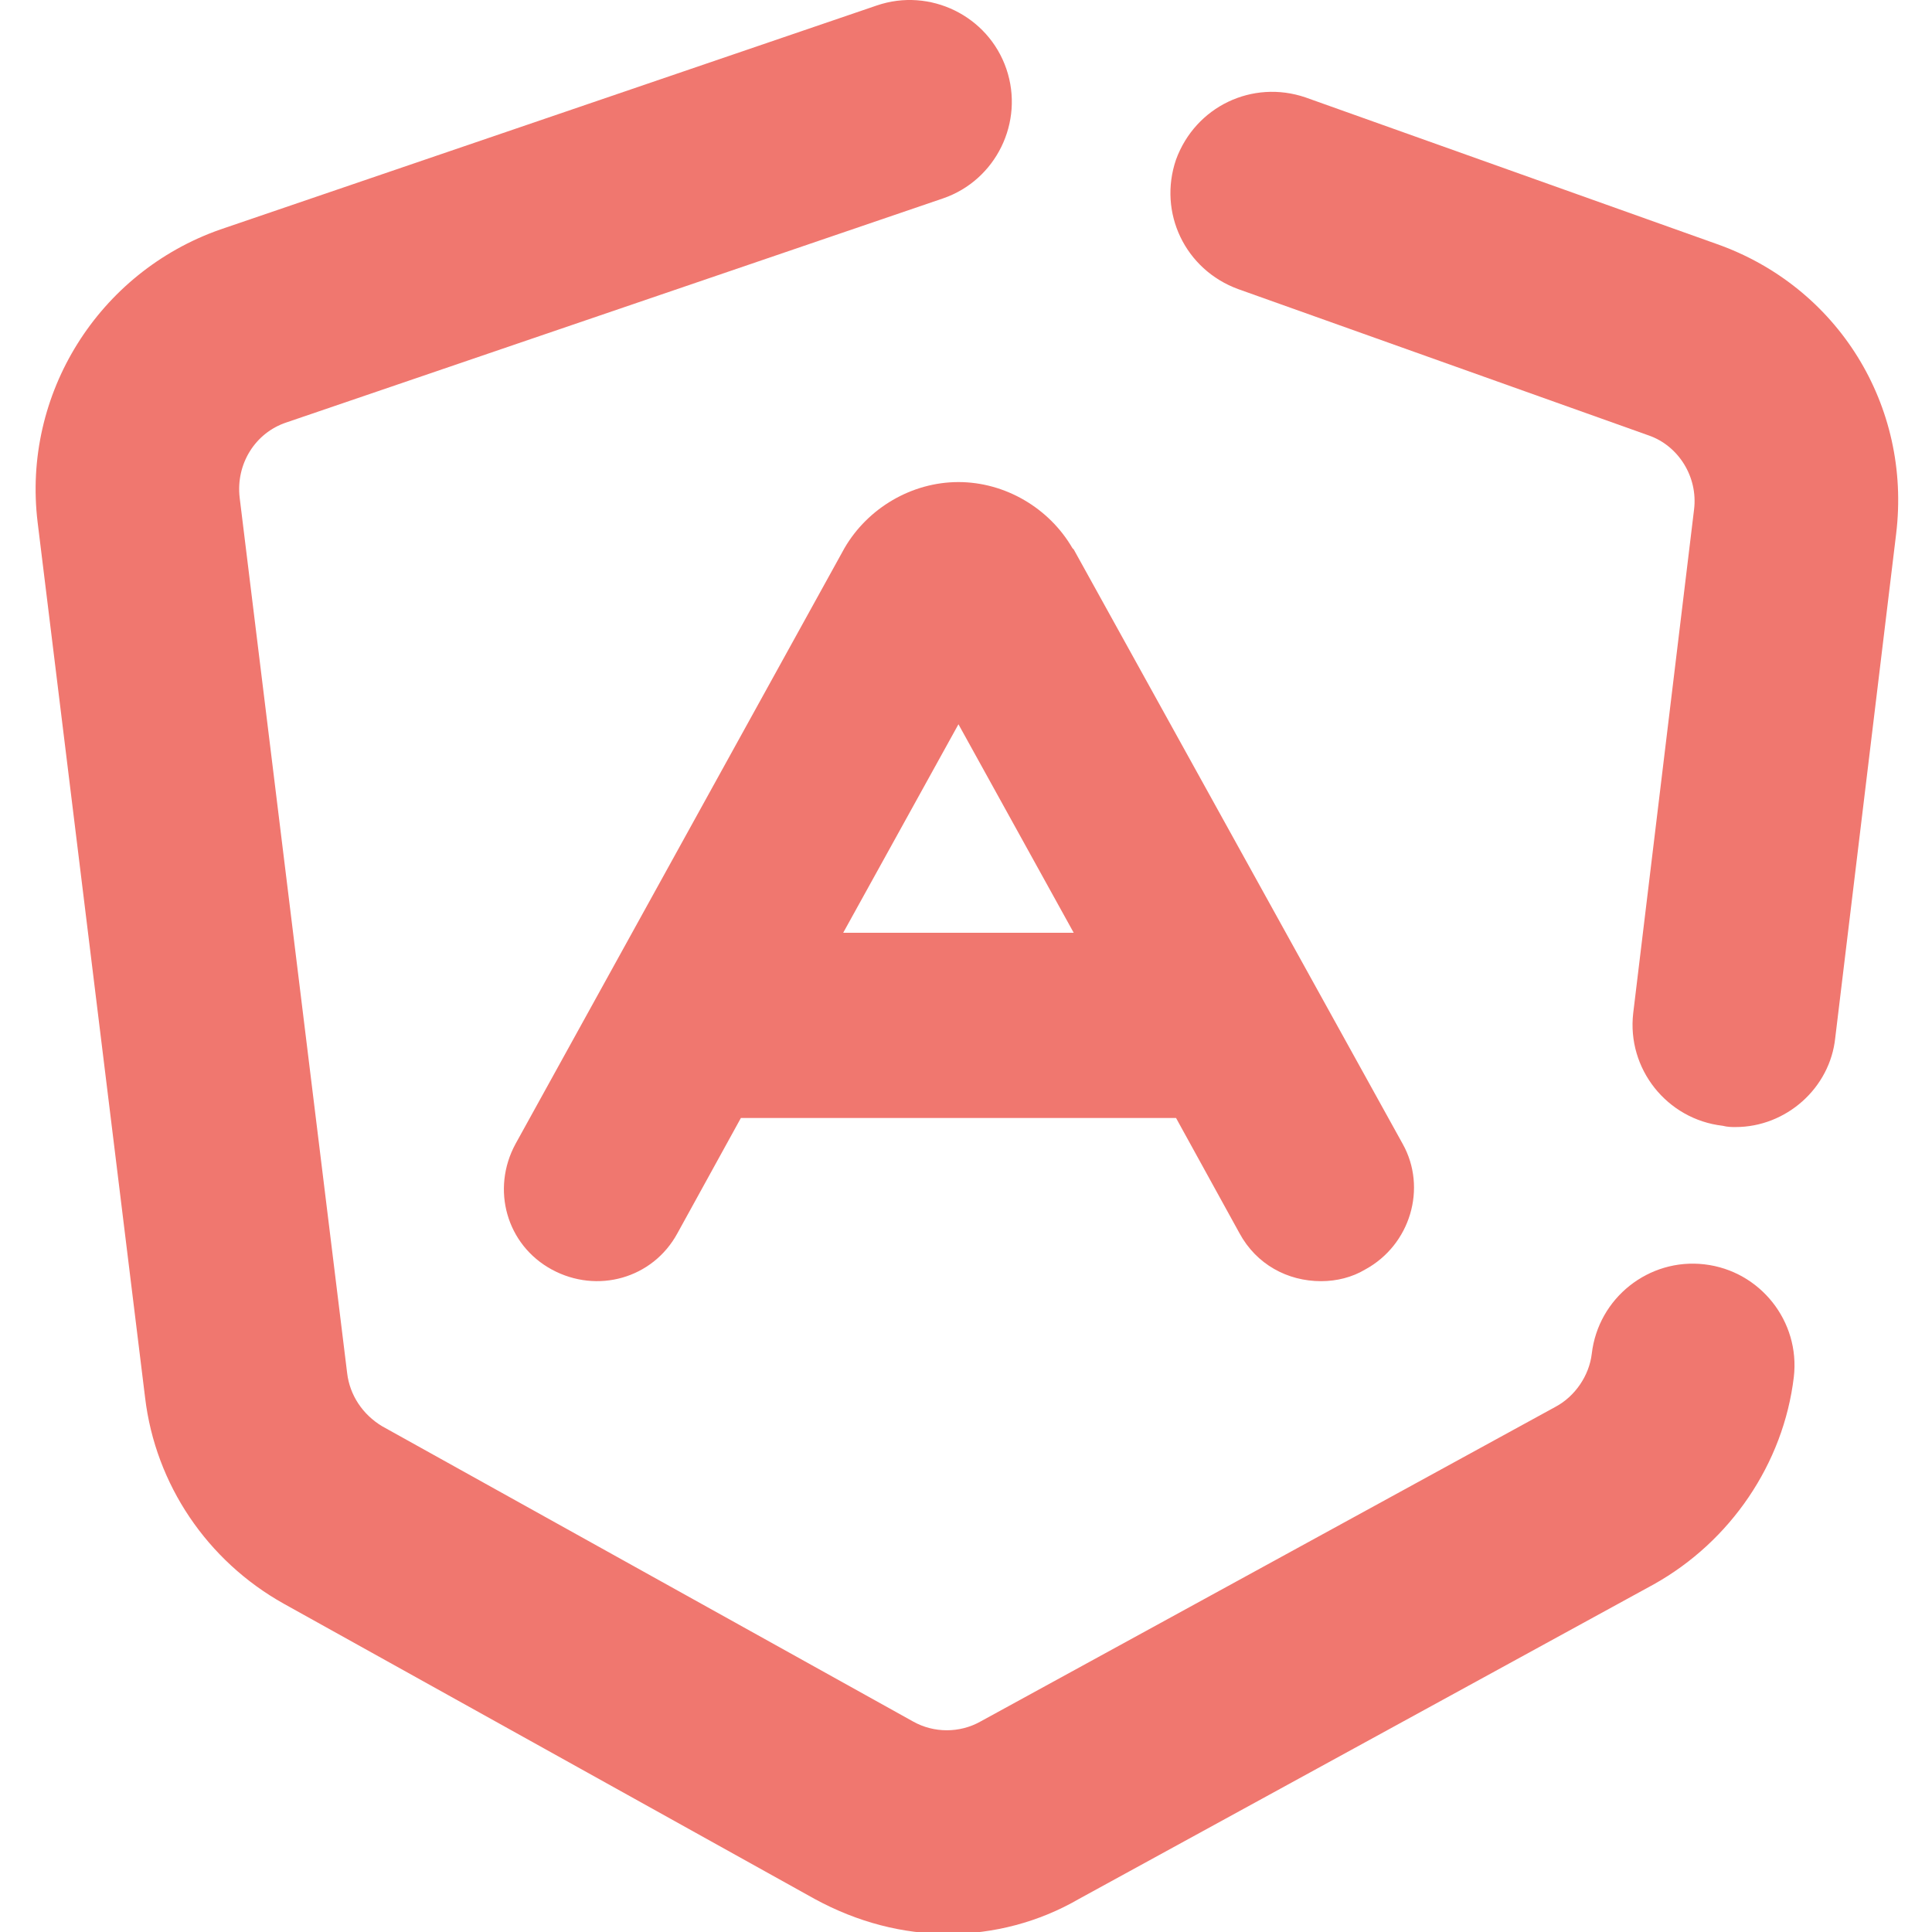
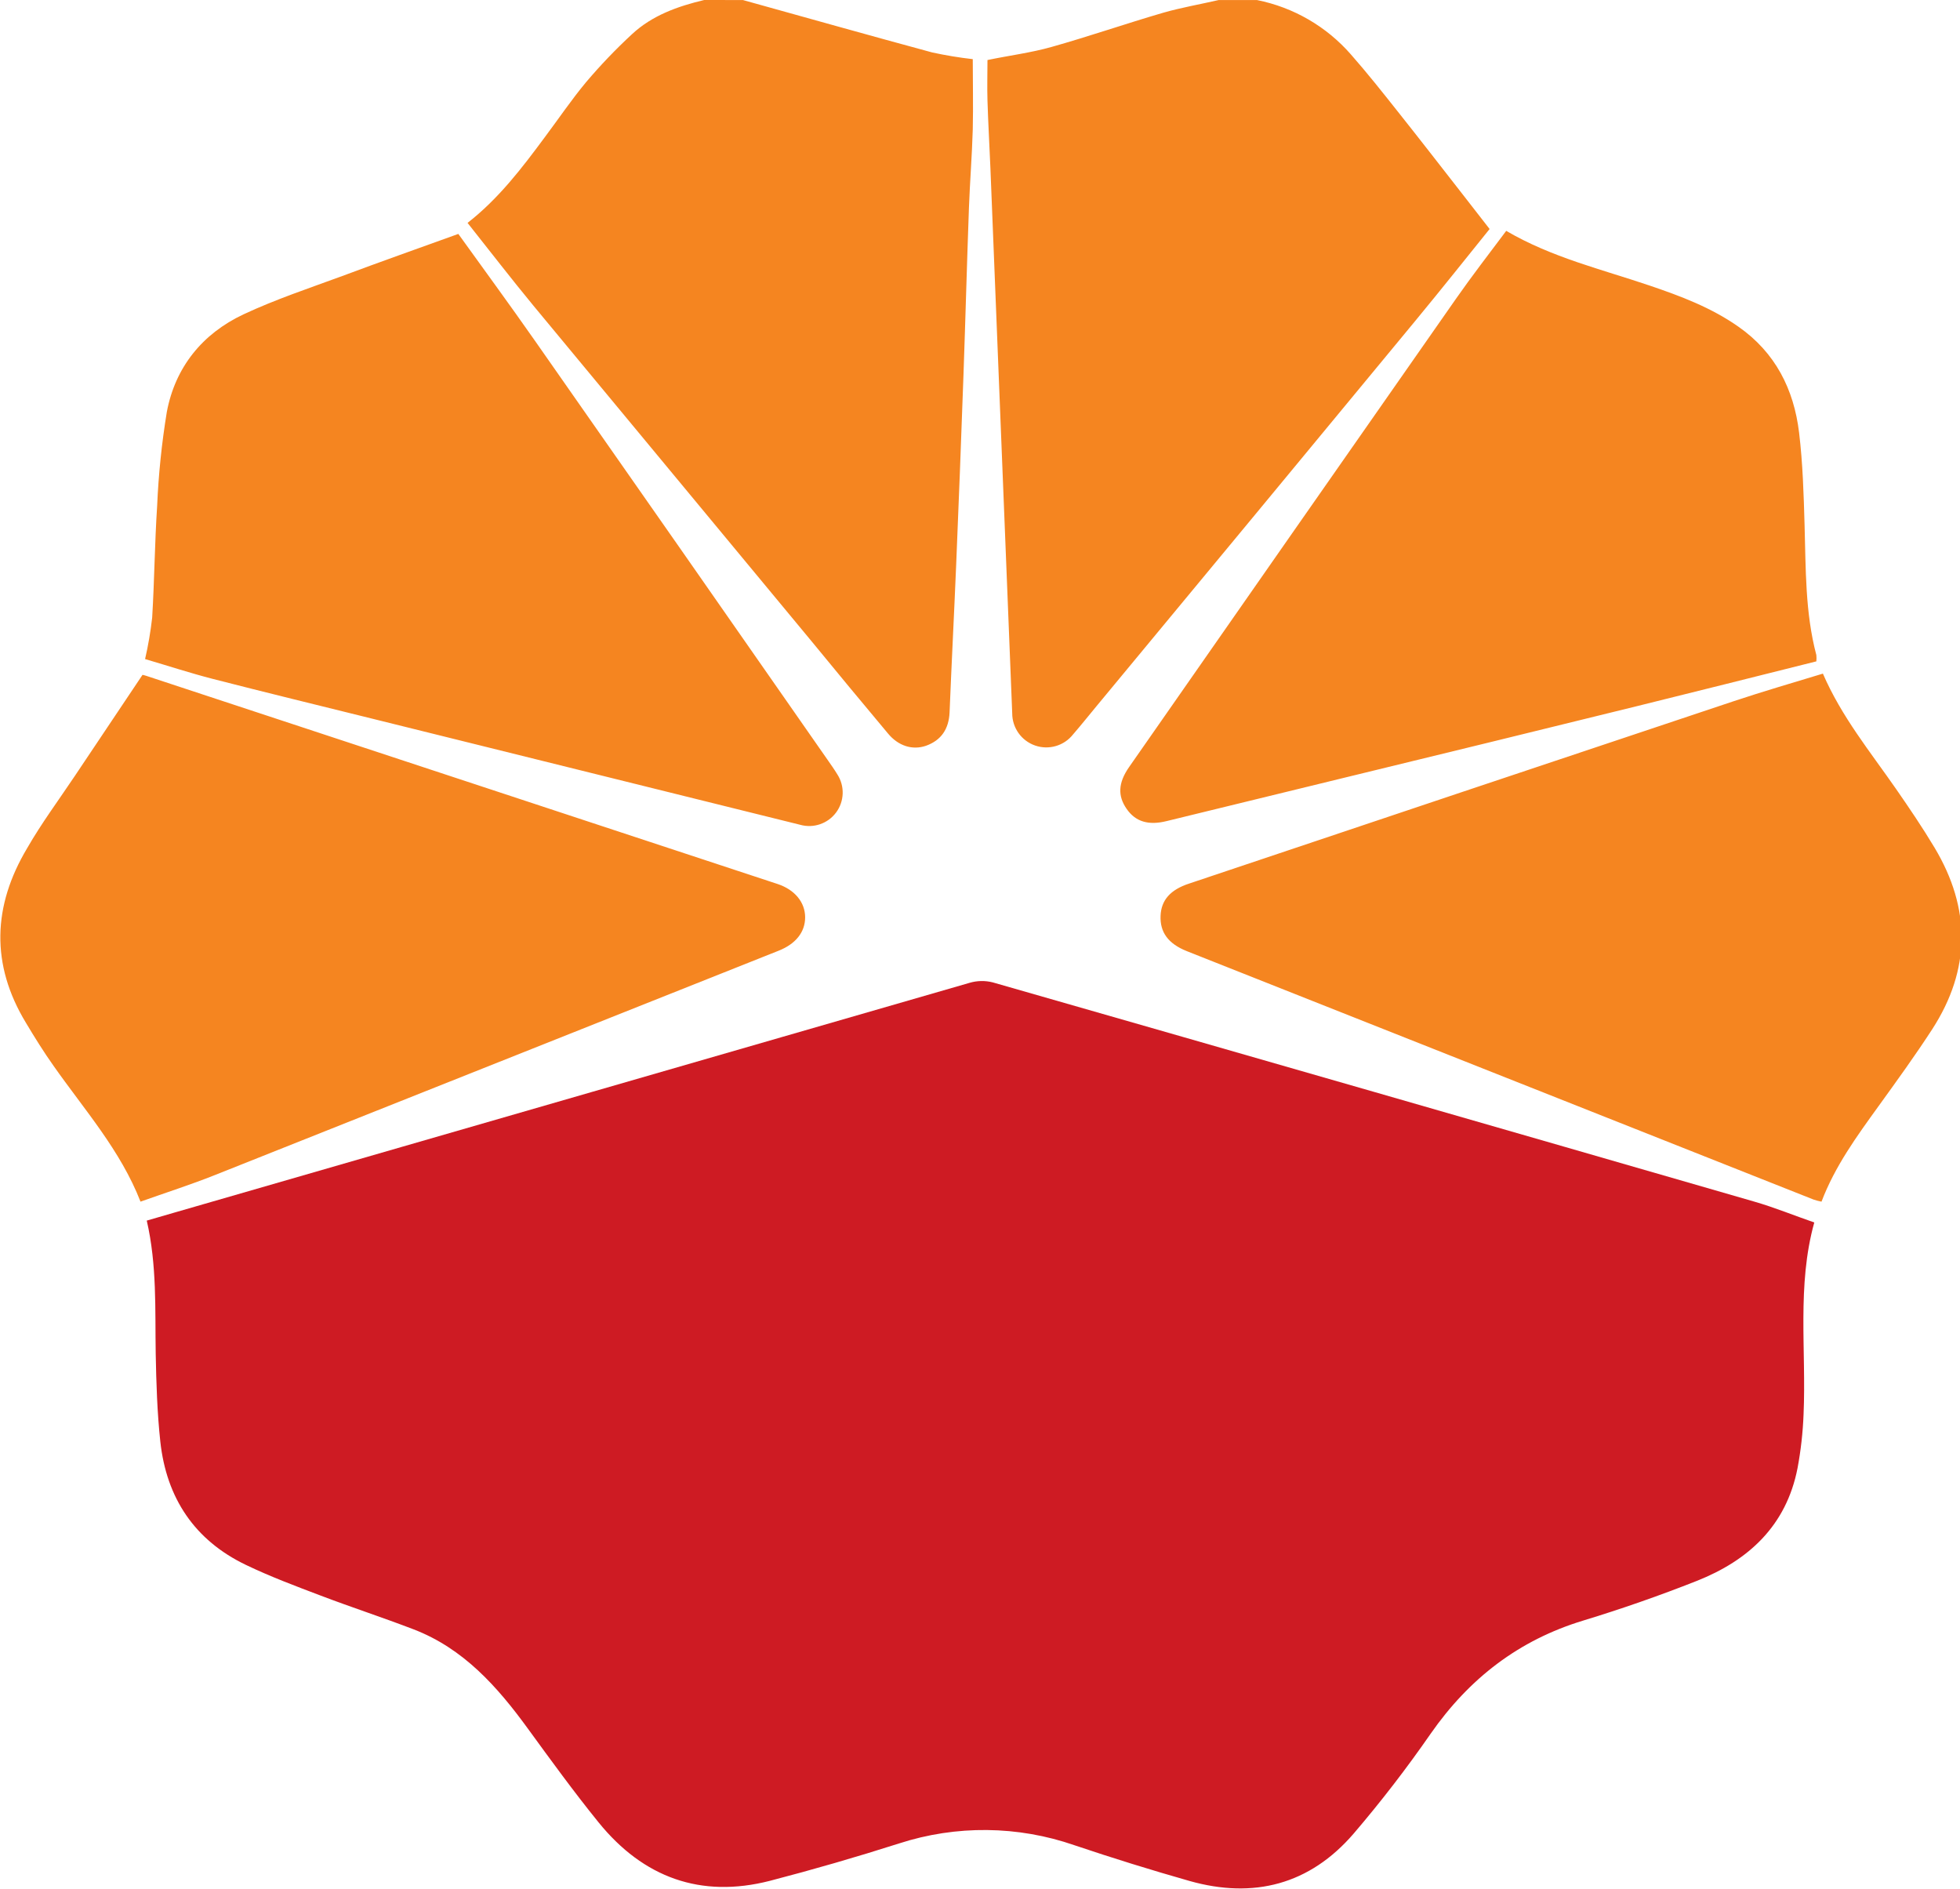
- <svg xmlns="http://www.w3.org/2000/svg" version="1.1" x="0px" y="0px" width="222px" height="222px" viewBox="-4.092 0 222 222" enable-background="new -4.092 0 222 222" xml:space="preserve">
+ <svg xmlns="http://www.w3.org/2000/svg" t="1593306944866" class="icon" viewBox="0 0 1063 1024" version="1.1" p-id="3332" width="207.617" height="200">
  <defs>
- </defs>
-   <path fill="#F0776F" d="M195.333,129.506c-0.446,0-0.893,0-1.488-0.148c-6.399-0.744-11.013-6.548-10.269-12.947l6.994-57.891  c0.447-3.721-1.785-7.293-5.208-8.483l-47.176-16.816c-6.103-2.232-9.228-8.78-7.144-14.882c2.232-6.102,8.78-9.227,14.882-7.144  l47.176,16.816c13.989,4.911,22.472,18.603,20.687,33.336l-6.995,57.891C206.197,125.042,201.137,129.506,195.333,129.506z" />
-   <path fill="#F0776F" d="M104.851,222.222c-5.209,0-10.417-1.34-15.329-4.019l-61.016-33.931  c-8.781-4.911-14.733-13.691-15.924-23.663L0.23,60.007c-1.786-14.733,6.995-28.723,20.983-33.634L96.665,0.627  c6.102-2.083,12.799,1.19,14.882,7.292c2.084,6.103-1.19,12.799-7.292,14.883L28.803,48.547c-3.572,1.191-5.804,4.763-5.357,8.632  l12.352,100.603c0.298,2.53,1.786,4.762,4.018,6.102l61.016,33.931c2.381,1.34,5.358,1.34,7.739,0l66.076-36.163  c2.232-1.19,3.87-3.571,4.167-6.102c0.744-6.399,6.549-11.013,12.948-10.269c6.398,0.744,11.012,6.548,10.269,12.947  c-1.191,9.971-7.293,18.9-16.073,23.812l-66.076,36.163C115.268,220.882,110.059,222.222,104.851,222.222z" />
-   <path fill="#F0776F" d="M157.086,131.441l-37.8-68.309l-0.149-0.149c-2.679-4.613-7.738-7.59-13.096-7.59s-10.417,2.977-13.096,7.59  l-37.8,68.458c-2.828,5.208-1.042,11.607,4.167,14.436c5.208,2.827,11.608,1.041,14.436-4.167l7.292-13.245h50.004l7.292,13.245  c1.935,3.571,5.506,5.506,9.376,5.506c1.785,0,3.571-0.446,5.06-1.339C157.979,143.049,159.914,136.501,157.086,131.441z   M92.796,107.183l13.245-23.96l13.245,23.96H92.796z" />
+     <style type="text/css" />
+   </defs>
+   <path d="M681.709 0.025a91.333 91.333 0 0 1 50.979 29.53c8.779 9.976 17.109 20.476 25.39 30.927 11.797 14.815 23.37 29.779 35.042 44.719l14.765 18.98c-11.747 14.541-25.739 32.174-40.08 49.533q-86.42 104.627-173.015 209.079c-4.265 5.138-8.43 10.375-12.795 15.413a18.481 18.481 0 0 1-33.022-11.423l-3.966-99.165-3.941-98.516q-1.945-48.934-3.916-97.843c-0.499-12.221-1.222-24.467-1.596-36.713-0.224-7.482 0-14.965 0-21.998 12.046-2.494 23.594-3.941 34.718-7.083 20.327-5.711 40.304-12.645 60.581-18.556C640.706 4.09 650.957 2.32 660.933 0.025zM402.945 0.025c34.169 9.502 68.438 19.155 102.607 28.408a218.956 218.956 0 0 0 22.023 3.641c0 12.47 0.299 25.315 0 38.11-0.399 14.141-1.546 28.283-2.07 42.399-1.097 30.253-1.896 60.532-2.968 90.81q-1.821 51.503-3.966 103.006c-1.097 26.587-2.494 53.199-3.567 79.811-0.399 9.178-4.589 15.239-12.795 18.182-7.258 2.494-14.965 0.224-20.701-6.759q-20.9-24.941-41.626-50.231-75.272-90.785-150.568-181.644c-12.022-14.565-23.544-29.53-35.74-44.894 16.81-13.094 29.405-29.605 41.801-46.34 7.482-9.976 14.491-20.377 22.447-29.929a295.749 295.749 0 0 1 24.941-26.063c10.974-10.201 24.791-15.114 39.157-18.531z m-326.725 651.605c-10.849-27.884-30.478-49.882-47.238-73.775-5.312-7.482-10.226-15.389-14.965-23.32-19.13-31.6-17.957-63.325 0.673-94.551C22.447 446.467 31.825 433.846 40.554 420.802l36.738-54.87a18.057 18.057 0 0 1 2.295 0.624l342.114 112.783c9.378 3.093 14.965 9.976 14.965 18.082s-5.213 14.441-14.266 18.057Q269.361 576.384 116.374 637.239c-12.969 5.163-26.313 9.428-40.28 14.391z m912.362-286.496c10.151 23.519 25.789 42.574 39.756 62.701 7.233 10.425 14.366 20.95 20.876 31.825 19.728 32.972 19.703 66.043-1.297 98.467-9.228 14.241-19.229 28.009-29.181 41.801-11.722 16.237-23.544 32.423-30.852 51.677a35.117 35.117 0 0 1-4.315-1.147q-169.947-67.34-339.844-134.681c-10.176-4.04-14.665-10.276-14.291-19.204 0.349-8.455 5.263-14.117 15.488-17.459q147.625-49.582 295.35-98.891c15.887-5.287 31.974-9.976 48.41-14.965zM248.561 126.824c13.144 18.282 27.61 38.01 41.626 58.037q79.437 113.456 158.599 227.087c1.846 2.644 3.716 5.287 5.387 8.031a18.157 18.157 0 0 1-20.202 27.26q-116.2-28.782-232.374-57.613c-28.682-7.108-57.364-14.092-86.021-21.449-12.246-3.143-24.267-7.083-36.888-10.799a201.023 201.023 0 0 0 3.841-22.447c1.222-20.152 1.372-40.354 2.694-60.507a428.409 428.409 0 0 1 5.263-51.104c4.589-24.292 19.329-42.399 41.551-52.85 17.359-8.131 35.641-14.191 53.598-20.801 20.501-7.657 41.152-14.965 62.926-22.821z m568.328-1.646c24.766 14.491 51.802 20.851 77.89 29.705 16.76 5.687 33.271 11.897 47.986 22.222 20.127 14.042 30.154 34.019 32.972 57.539 1.995 16.586 2.494 33.396 2.968 50.131 0.698 23.619 0.274 47.388 6.385 70.433a17.209 17.209 0 0 1 0 3.417c-32.423 8.106-64.846 16.286-97.12 24.243q-79.162 19.504-158.375 38.733l-96.82 23.619c-9.976 2.494-16.96 0.324-21.773-6.634s-4.689-13.967 1.372-22.671Q700.839 289.015 789.553 162.141c8.704-12.47 18.007-24.492 27.435-37.087z m0 0" fill="#F58520" p-id="3333" />
+   <path d="M79.811 661.806l14.017-4.065q216.013-62.352 432.101-124.829a23.819 23.819 0 0 1 12.47-0.224q206.66 59.21 413.146 118.918c10.874 3.143 21.449 7.482 32.423 11.273-9.502 34.219-4.29 69.286-5.811 104.003a200.525 200.525 0 0 1-3.267 29.206c-6.111 31.301-26.637 50.056-54.645 61.155q-30.353 11.997-61.579 21.499c-34.917 10.6-61.828 31.351-82.754 61.355a674.326 674.326 0 0 1-41.701 54.097c-23.868 27.759-54.321 35.566-89.039 25.764q-31.401-8.929-62.352-19.354a149.645 149.645 0 0 0-95.224-0.998q-34.768 11.099-70.084 20.277c-37.411 9.577-68.587-1.746-92.855-31.675-13.368-16.486-25.889-33.745-38.409-50.929-16.561-22.771-34.917-43.372-61.878-53.748-16.685-6.41-33.695-11.947-50.406-18.307-13.693-5.188-27.435-10.326-40.604-16.661-27.759-13.318-43.098-36.214-46.415-66.891-1.696-15.788-2.195-31.75-2.494-47.662-0.399-23.943 0.723-47.961-4.863-72.179z m0 0" fill="#CE1B23" p-id="3334" />
</svg>
